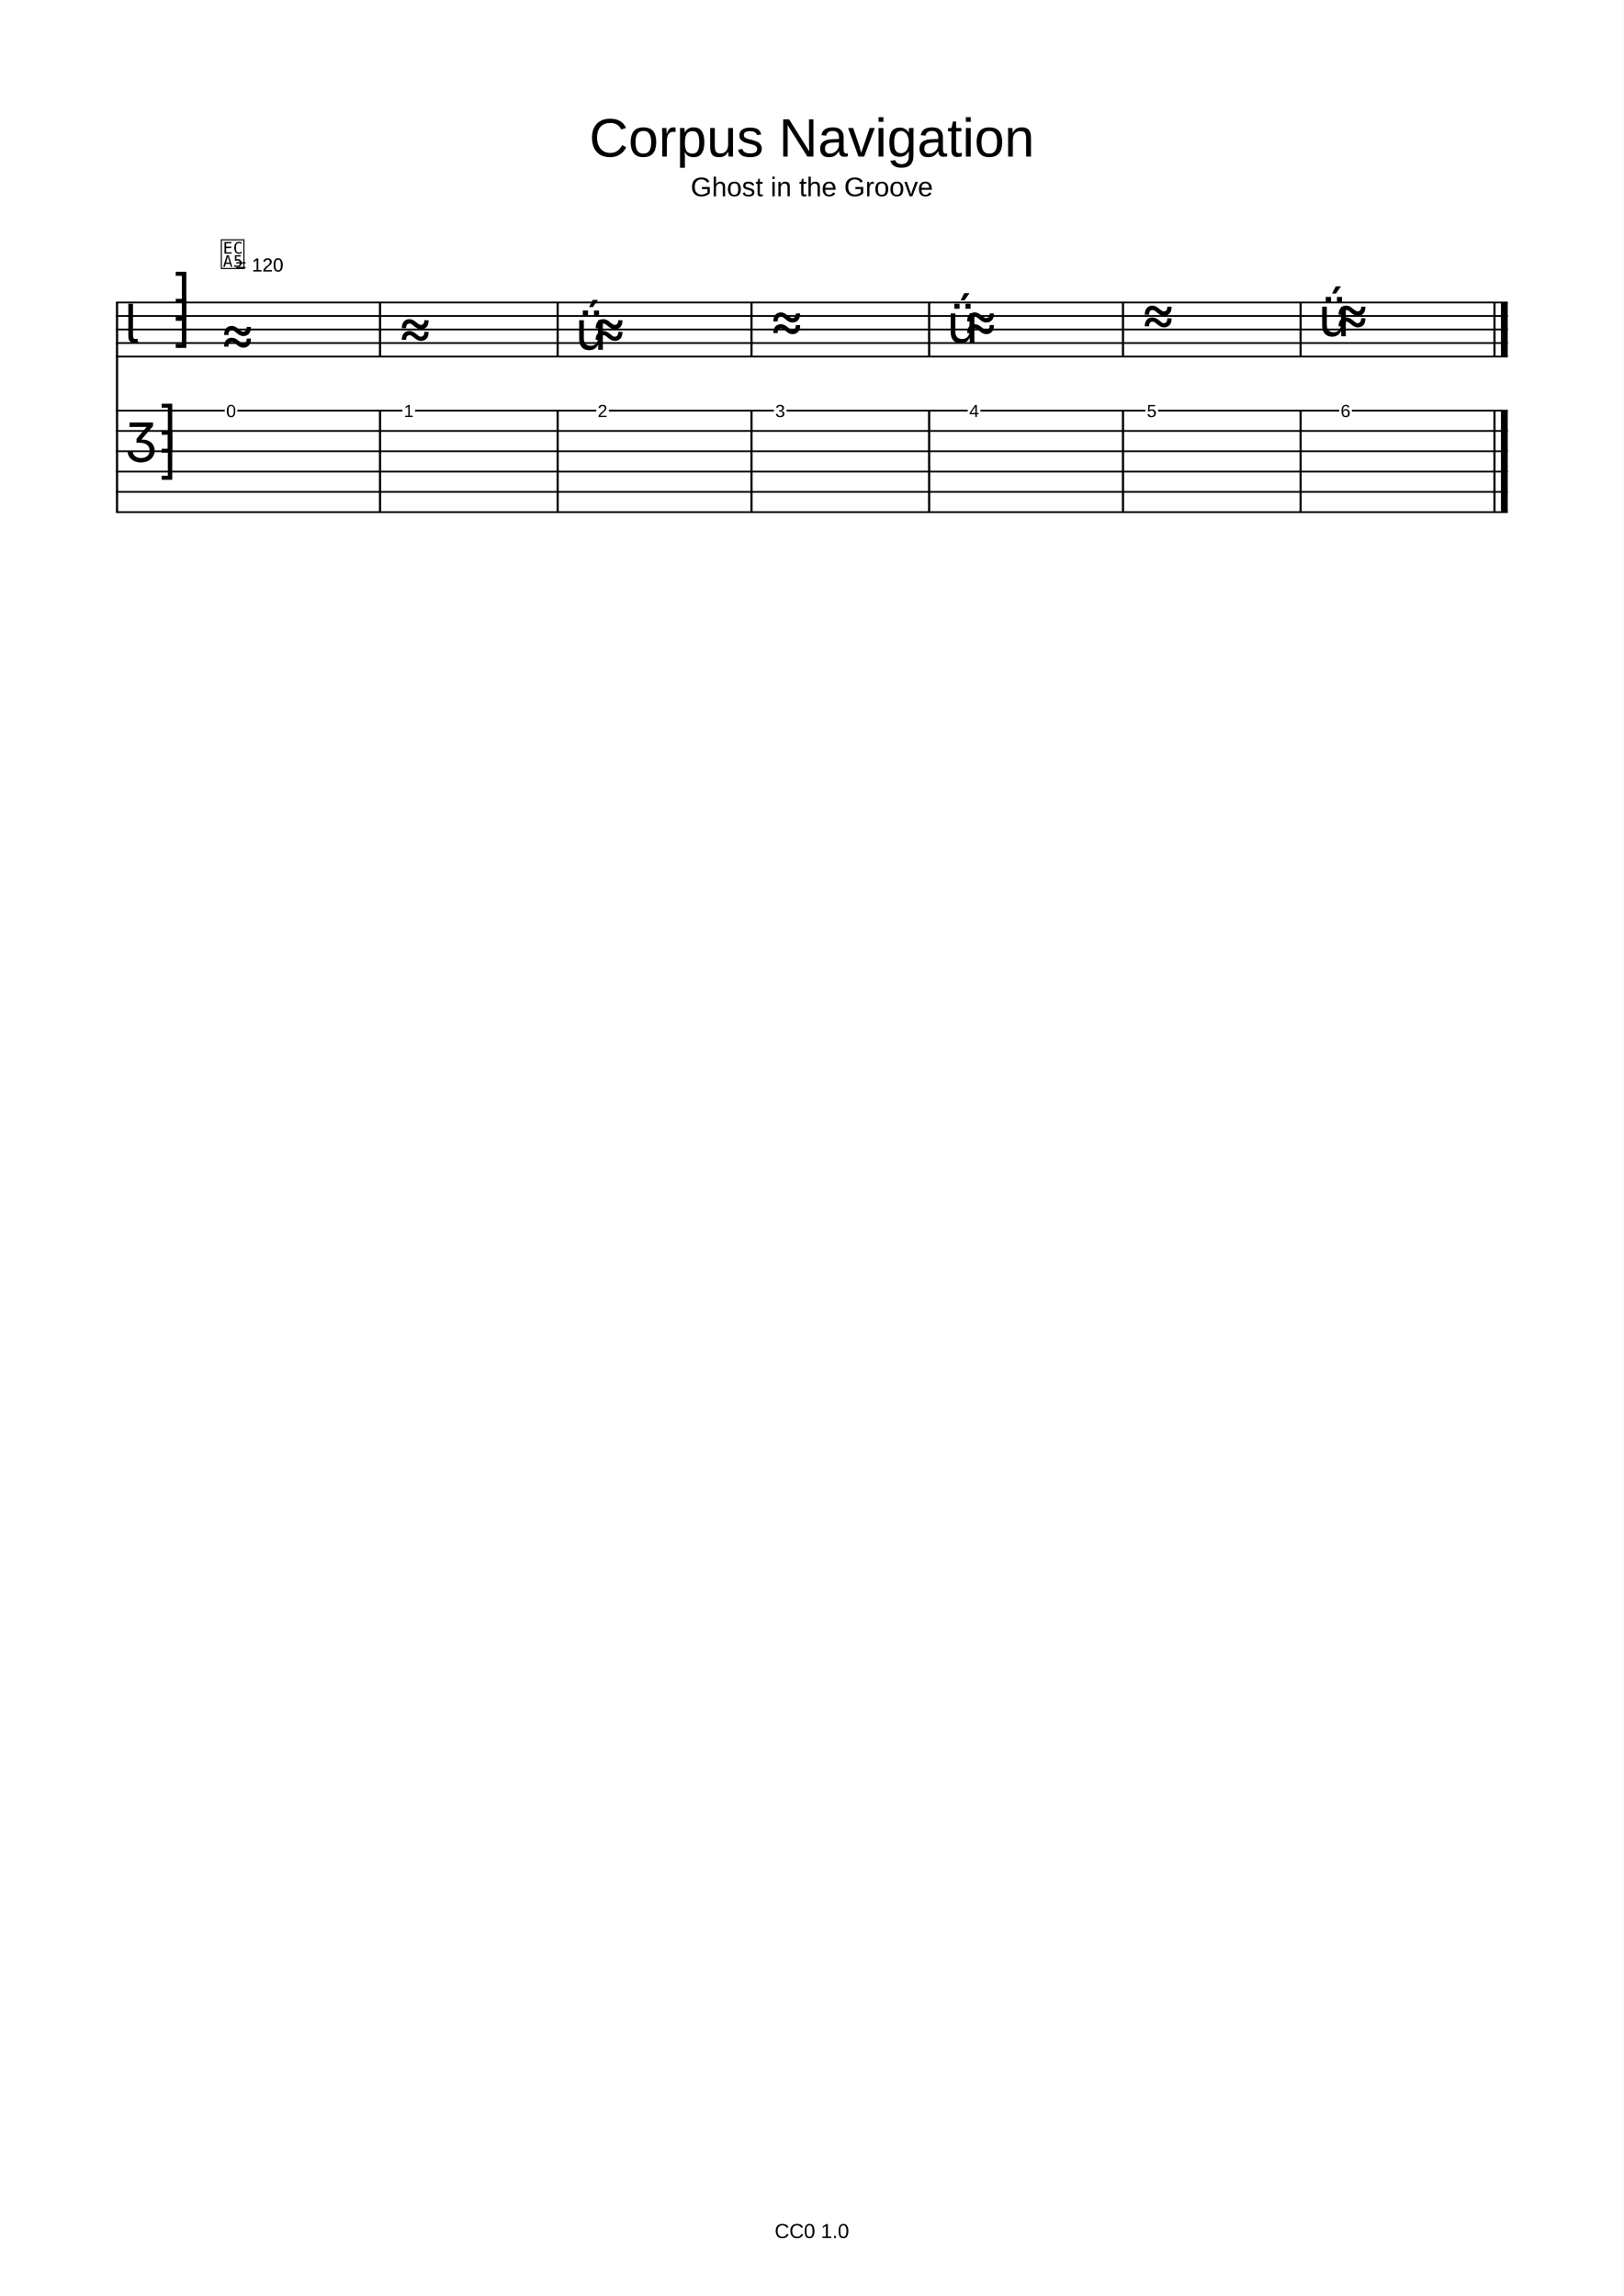
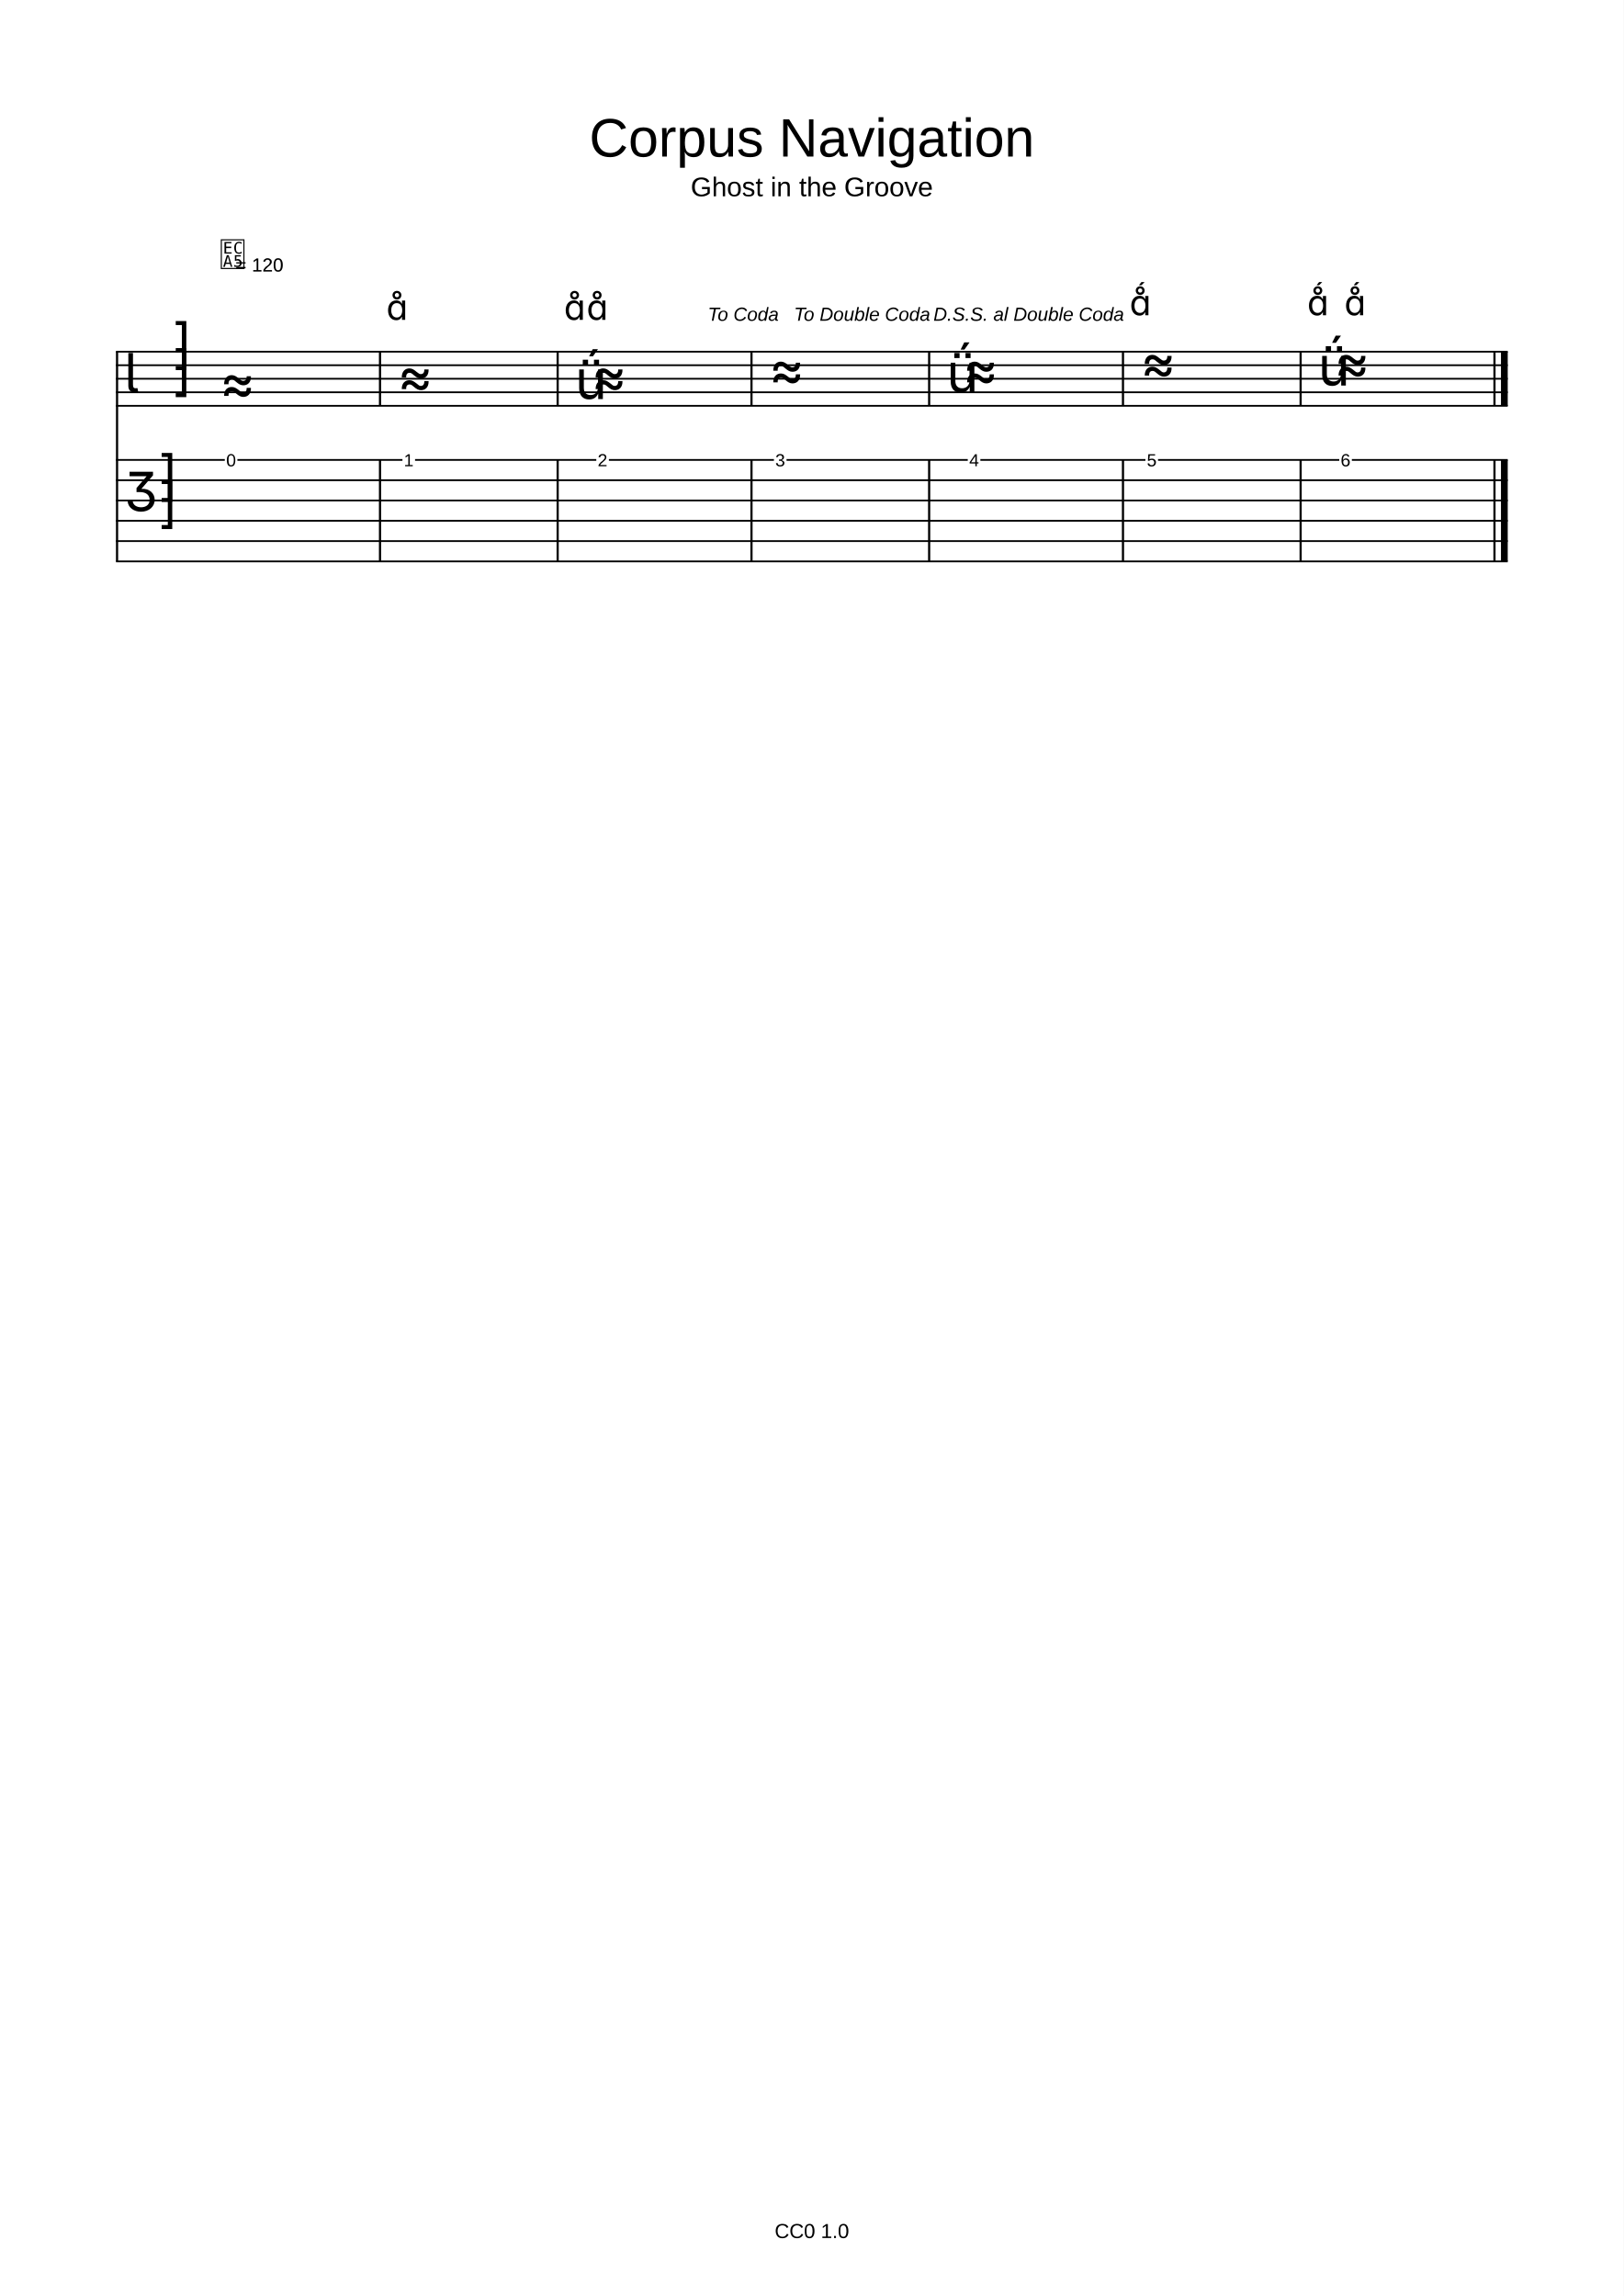
<svg xmlns="http://www.w3.org/2000/svg" width="1200" height="1697.143" viewBox="0 0 120 169.714">
  <style>@font-face{font-family:"Bravura";src:url("Bravura.otf")}text{font-family:"Bravura";font-size:4px}text.t{font-family:Arial,Helvetica,sans-serif}</style>
  <rect x="0" y="0" width="120" height="169.714" fill="white" />
  <g fill="black" stroke="black">
-     <line class="staffLine" x1="8.571" y1="22.356" x2="111.429" y2="22.356" stroke-width="0.13" />
-     <line class="staffLine" x1="8.571" y1="23.356" x2="111.429" y2="23.356" stroke-width="0.13" />
-     <line class="staffLine" x1="8.571" y1="24.356" x2="111.429" y2="24.356" stroke-width="0.13" />
-     <line class="staffLine" x1="8.571" y1="25.356" x2="111.429" y2="25.356" stroke-width="0.13" />
-     <line class="staffLine" x1="8.571" y1="26.356" x2="111.429" y2="26.356" stroke-width="0.13" />
-     <line class="barline" x1="28.085" y1="22.356" x2="28.085" y2="26.356" stroke-width="0.16" />
-     <line class="barline" x1="41.214" y1="22.356" x2="41.214" y2="26.356" stroke-width="0.16" />
-     <line class="barline" x1="55.539" y1="22.356" x2="55.539" y2="26.356" stroke-width="0.16" />
-     <line class="barline" x1="68.669" y1="22.356" x2="68.669" y2="26.356" stroke-width="0.16" />
-     <line class="barline" x1="82.994" y1="22.356" x2="82.994" y2="26.356" stroke-width="0.16" />
-     <line class="barline" x1="96.123" y1="22.356" x2="96.123" y2="26.356" stroke-width="0.16" />
-     <line class="barline" x1="110.449" y1="22.356" x2="110.449" y2="26.356" stroke-width="0.16" />
-     <line class="barline" x1="111.179" y1="22.356" x2="111.179" y2="26.356" stroke-width="0.5" />
-     <line class="staffLine" x1="8.571" y1="30.356" x2="111.429" y2="30.356" stroke-width="0.13" />
-     <line class="staffLine" x1="8.571" y1="31.856" x2="111.429" y2="31.856" stroke-width="0.13" />
-     <line class="staffLine" x1="8.571" y1="33.356" x2="111.429" y2="33.356" stroke-width="0.13" />
-     <line class="staffLine" x1="8.571" y1="34.856" x2="111.429" y2="34.856" stroke-width="0.13" />
-     <line class="staffLine" x1="8.571" y1="36.356" x2="111.429" y2="36.356" stroke-width="0.13" />
-     <line class="staffLine" x1="8.571" y1="37.856" x2="111.429" y2="37.856" stroke-width="0.13" />
-     <line class="barline" x1="28.085" y1="30.356" x2="28.085" y2="37.856" stroke-width="0.16" />
-     <line class="barline" x1="41.214" y1="30.356" x2="41.214" y2="37.856" stroke-width="0.16" />
-     <line class="barline" x1="55.539" y1="30.356" x2="55.539" y2="37.856" stroke-width="0.16" />
-     <line class="barline" x1="68.669" y1="30.356" x2="68.669" y2="37.856" stroke-width="0.16" />
-     <line class="barline" x1="82.994" y1="30.356" x2="82.994" y2="37.856" stroke-width="0.16" />
-     <line class="barline" x1="96.123" y1="30.356" x2="96.123" y2="37.856" stroke-width="0.16" />
-     <line class="barline" x1="110.449" y1="30.356" x2="110.449" y2="37.856" stroke-width="0.16" />
-     <line class="barline" x1="111.179" y1="30.356" x2="111.179" y2="37.856" stroke-width="0.5" />
-     <line class="barline" x1="8.651" y1="22.356" x2="8.651" y2="37.856" stroke-width="0.16" />
-     <text class="clef" x="9.171" y="25.356" stroke="none"></text>
-     <text class="timeSignature" x="12.755" y="23.356" stroke="none"></text>
-     <text class="timeSignature" x="12.755" y="25.356" stroke="none"></text>
-     <text class="notehead" x="16.235" y="26.356" stroke="none"></text>
-     <text class="notehead" x="29.365" y="25.856" stroke="none"></text>
-     <text class="notehead" x="43.69" y="25.856" stroke="none"></text>
-     <text class="accidental" x="42.494" y="25.856" stroke="none"></text>
-     <text class="notehead" x="56.819" y="25.356" stroke="none"></text>
-     <text class="notehead" x="71.145" y="25.356" stroke="none"></text>
-     <text class="accidental" x="69.949" y="25.356" stroke="none"></text>
-     <text class="notehead" x="84.274" y="24.856" stroke="none"></text>
-     <text class="notehead" x="98.599" y="24.856" stroke="none"></text>
-     <text class="accidental" x="97.403" y="24.856" stroke="none"></text>
-     <text class="clef" x="9.183" y="34.138" stroke="none"></text>
-     <text class="timeSignature" x="11.715" y="33.106" stroke="none"></text>
-     <text class="timeSignature" x="11.715" y="35.106" stroke="none"></text>
+     <line class="staffLine" x1="8.571" y1="25.996" x2="111.429" y2="25.996" stroke-width="0.13" />
+     <line class="staffLine" x1="8.571" y1="26.996" x2="111.429" y2="26.996" stroke-width="0.13" />
+     <line class="staffLine" x1="8.571" y1="27.996" x2="111.429" y2="27.996" stroke-width="0.13" />
+     <line class="staffLine" x1="8.571" y1="28.996" x2="111.429" y2="28.996" stroke-width="0.13" />
+     <line class="staffLine" x1="8.571" y1="29.996" x2="111.429" y2="29.996" stroke-width="0.13" />
+     <line class="barline" x1="28.085" y1="25.996" x2="28.085" y2="29.996" stroke-width="0.16" />
+     <line class="barline" x1="41.214" y1="25.996" x2="41.214" y2="29.996" stroke-width="0.16" />
+     <line class="barline" x1="55.539" y1="25.996" x2="55.539" y2="29.996" stroke-width="0.16" />
+     <line class="barline" x1="68.669" y1="25.996" x2="68.669" y2="29.996" stroke-width="0.16" />
+     <line class="barline" x1="82.994" y1="25.996" x2="82.994" y2="29.996" stroke-width="0.16" />
+     <line class="barline" x1="96.123" y1="25.996" x2="96.123" y2="29.996" stroke-width="0.16" />
+     <line class="barline" x1="110.449" y1="25.996" x2="110.449" y2="29.996" stroke-width="0.16" />
+     <line class="barline" x1="111.179" y1="25.996" x2="111.179" y2="29.996" stroke-width="0.5" />
+     <line class="staffLine" x1="8.571" y1="33.996" x2="111.429" y2="33.996" stroke-width="0.13" />
+     <line class="staffLine" x1="8.571" y1="35.496" x2="111.429" y2="35.496" stroke-width="0.13" />
+     <line class="staffLine" x1="8.571" y1="36.996" x2="111.429" y2="36.996" stroke-width="0.13" />
+     <line class="staffLine" x1="8.571" y1="38.496" x2="111.429" y2="38.496" stroke-width="0.13" />
+     <line class="staffLine" x1="8.571" y1="39.996" x2="111.429" y2="39.996" stroke-width="0.13" />
+     <line class="staffLine" x1="8.571" y1="41.496" x2="111.429" y2="41.496" stroke-width="0.13" />
+     <line class="barline" x1="28.085" y1="33.996" x2="28.085" y2="41.496" stroke-width="0.16" />
+     <line class="barline" x1="41.214" y1="33.996" x2="41.214" y2="41.496" stroke-width="0.16" />
+     <line class="barline" x1="55.539" y1="33.996" x2="55.539" y2="41.496" stroke-width="0.16" />
+     <line class="barline" x1="68.669" y1="33.996" x2="68.669" y2="41.496" stroke-width="0.16" />
+     <line class="barline" x1="82.994" y1="33.996" x2="82.994" y2="41.496" stroke-width="0.16" />
+     <line class="barline" x1="96.123" y1="33.996" x2="96.123" y2="41.496" stroke-width="0.16" />
+     <line class="barline" x1="110.449" y1="33.996" x2="110.449" y2="41.496" stroke-width="0.16" />
+     <line class="barline" x1="111.179" y1="33.996" x2="111.179" y2="41.496" stroke-width="0.5" />
+     <line class="barline" x1="8.651" y1="25.996" x2="8.651" y2="41.496" stroke-width="0.16" />
+     <text class="clef" x="9.171" y="28.996" stroke="none"></text>
+     <text class="timeSignature" x="12.755" y="26.996" stroke="none"></text>
+     <text class="timeSignature" x="12.755" y="28.996" stroke="none"></text>
+     <text class="notehead" x="16.235" y="29.996" stroke="none"></text>
+     <text class="notehead" x="29.365" y="29.496" stroke="none"></text>
+     <text class="notehead" x="43.69" y="29.496" stroke="none"></text>
+     <text class="accidental" x="42.494" y="29.496" stroke="none"></text>
+     <text class="notehead" x="56.819" y="28.996" stroke="none"></text>
+     <text class="notehead" x="71.145" y="28.996" stroke="none"></text>
+     <text class="accidental" x="69.949" y="28.996" stroke="none"></text>
+     <text class="notehead" x="84.274" y="28.496" stroke="none"></text>
+     <text class="notehead" x="98.599" y="28.496" stroke="none"></text>
+     <text class="accidental" x="97.403" y="28.496" stroke="none"></text>
+     <text class="clef" x="9.183" y="37.778" stroke="none"></text>
+     <text class="timeSignature" x="11.715" y="36.746" stroke="none"></text>
+     <text class="timeSignature" x="11.715" y="38.746" stroke="none"></text>
+     <text class="navigation" x="28.554" y="23.64" style="font-size:2.6px" stroke="none"></text>
+     <text class="navigation" x="41.684" y="23.64" style="font-size:2.6px" stroke="none"></text>
+     <text class="navigation" x="43.353" y="23.64" style="font-size:2.6px" stroke="none"></text>
+     <text class="navigation" x="83.484" y="23.299" style="font-size:2.6px" stroke="none"></text>
+     <text class="navigation" x="96.614" y="23.299" style="font-size:2.6px" stroke="none"></text>
+     <text class="navigation" x="99.357" y="23.299" style="font-size:2.6px" stroke="none"></text>
    <text class="tempo" x="16.235" y="19.72" style="font-size:2.6px" stroke="none"></text>
    <text class="t credit" x="60" y="11.571" style="font-size:4px" text-anchor="middle" stroke="none">Corpus Navigation</text>
    <text class="t credit" x="60" y="14.511" style="font-size:2px" text-anchor="middle" stroke="none">Ghost in the Groove</text>
-     <rect class="knockout" x="16.614" y="29.784" width="0.931" height="1.144" fill="white" stroke="none" />
-     <text class="t fretNumber" x="17.079" y="30.824" style="font-size:1.3px" text-anchor="middle" stroke="none">0</text>
-     <rect class="knockout" x="29.743" y="29.784" width="0.931" height="1.144" fill="white" stroke="none" />
-     <text class="t fretNumber" x="30.209" y="30.824" style="font-size:1.3px" text-anchor="middle" stroke="none">1</text>
-     <rect class="knockout" x="44.069" y="29.784" width="0.931" height="1.144" fill="white" stroke="none" />
-     <text class="t fretNumber" x="44.534" y="30.824" style="font-size:1.3px" text-anchor="middle" stroke="none">2</text>
-     <rect class="knockout" x="57.198" y="29.784" width="0.931" height="1.144" fill="white" stroke="none" />
-     <text class="t fretNumber" x="57.663" y="30.824" style="font-size:1.3px" text-anchor="middle" stroke="none">3</text>
-     <rect class="knockout" x="71.523" y="29.784" width="0.931" height="1.144" fill="white" stroke="none" />
-     <text class="t fretNumber" x="71.989" y="30.824" style="font-size:1.3px" text-anchor="middle" stroke="none">4</text>
-     <rect class="knockout" x="84.653" y="29.784" width="0.931" height="1.144" fill="white" stroke="none" />
-     <text class="t fretNumber" x="85.118" y="30.824" style="font-size:1.3px" text-anchor="middle" stroke="none">5</text>
-     <rect class="knockout" x="98.978" y="29.784" width="0.931" height="1.144" fill="white" stroke="none" />
-     <text class="t fretNumber" x="99.443" y="30.824" style="font-size:1.3px" text-anchor="middle" stroke="none">6</text>
+     <rect class="knockout" x="16.614" y="33.424" width="0.931" height="1.144" fill="white" stroke="none" />
+     <text class="t fretNumber" x="17.079" y="34.464" style="font-size:1.3px" text-anchor="middle" stroke="none">0</text>
+     <rect class="knockout" x="29.743" y="33.424" width="0.931" height="1.144" fill="white" stroke="none" />
+     <text class="t fretNumber" x="30.209" y="34.464" style="font-size:1.3px" text-anchor="middle" stroke="none">1</text>
+     <rect class="knockout" x="44.069" y="33.424" width="0.931" height="1.144" fill="white" stroke="none" />
+     <text class="t fretNumber" x="44.534" y="34.464" style="font-size:1.3px" text-anchor="middle" stroke="none">2</text>
+     <rect class="knockout" x="57.198" y="33.424" width="0.931" height="1.144" fill="white" stroke="none" />
+     <text class="t fretNumber" x="57.663" y="34.464" style="font-size:1.3px" text-anchor="middle" stroke="none">3</text>
+     <rect class="knockout" x="71.523" y="33.424" width="0.931" height="1.144" fill="white" stroke="none" />
+     <text class="t fretNumber" x="71.989" y="34.464" style="font-size:1.3px" text-anchor="middle" stroke="none">4</text>
+     <rect class="knockout" x="84.653" y="33.424" width="0.931" height="1.144" fill="white" stroke="none" />
+     <text class="t fretNumber" x="85.118" y="34.464" style="font-size:1.3px" text-anchor="middle" stroke="none">5</text>
+     <rect class="knockout" x="98.978" y="33.424" width="0.931" height="1.144" fill="white" stroke="none" />
+     <text class="t fretNumber" x="99.443" y="34.464" style="font-size:1.3px" text-anchor="middle" stroke="none">6</text>
+     <text class="t navigation" x="57.552" y="23.71" style="font-size:1.4px;font-style:italic" text-anchor="end" stroke="none">To Coda</text>
+     <text class="t navigation" x="68.749" y="23.71" style="font-size:1.4px;font-style:italic" text-anchor="end" stroke="none">To Double Coda</text>
+     <text class="t navigation" x="83.074" y="23.71" style="font-size:1.4px;font-style:italic" text-anchor="end" stroke="none">D.S.S. al Double Coda</text>
    <text class="t tempo" x="17.399" y="20.07" style="font-size:1.4px" text-anchor="start" stroke="none">= 120</text>
    <text class="t credit" x="60" y="165.429" style="font-size:1.5px" text-anchor="middle" stroke="none">CC0 1.0</text>
  </g>
</svg>
